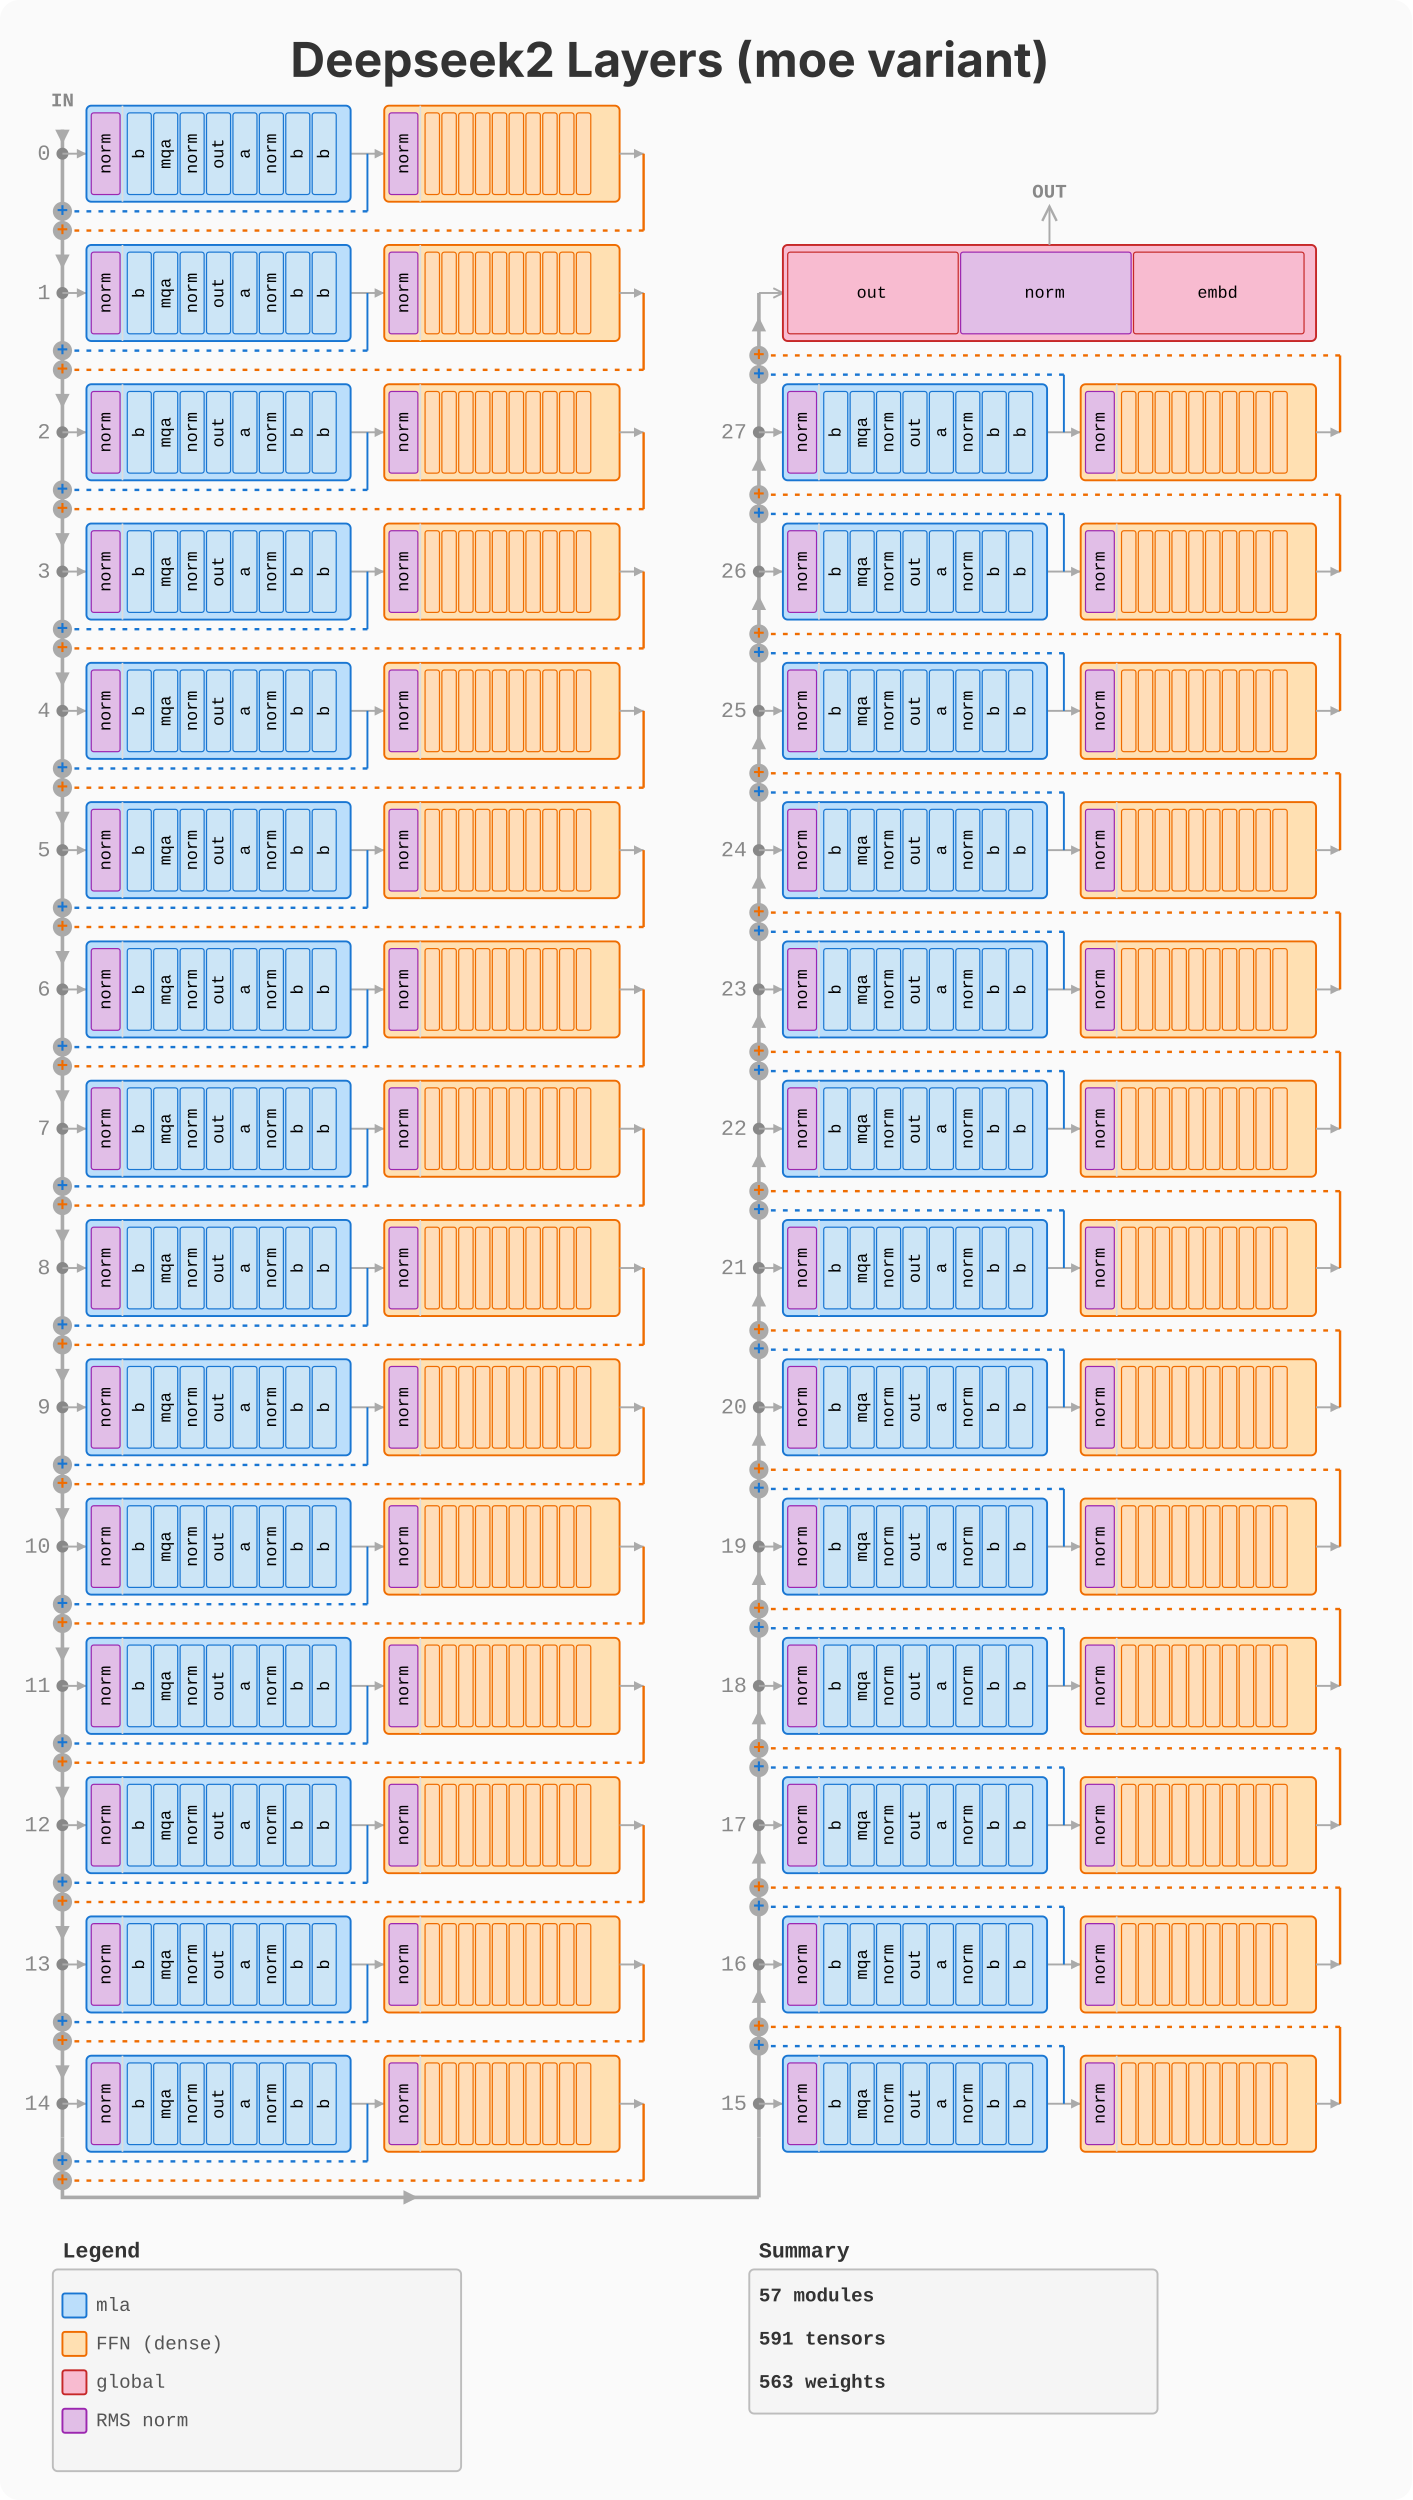
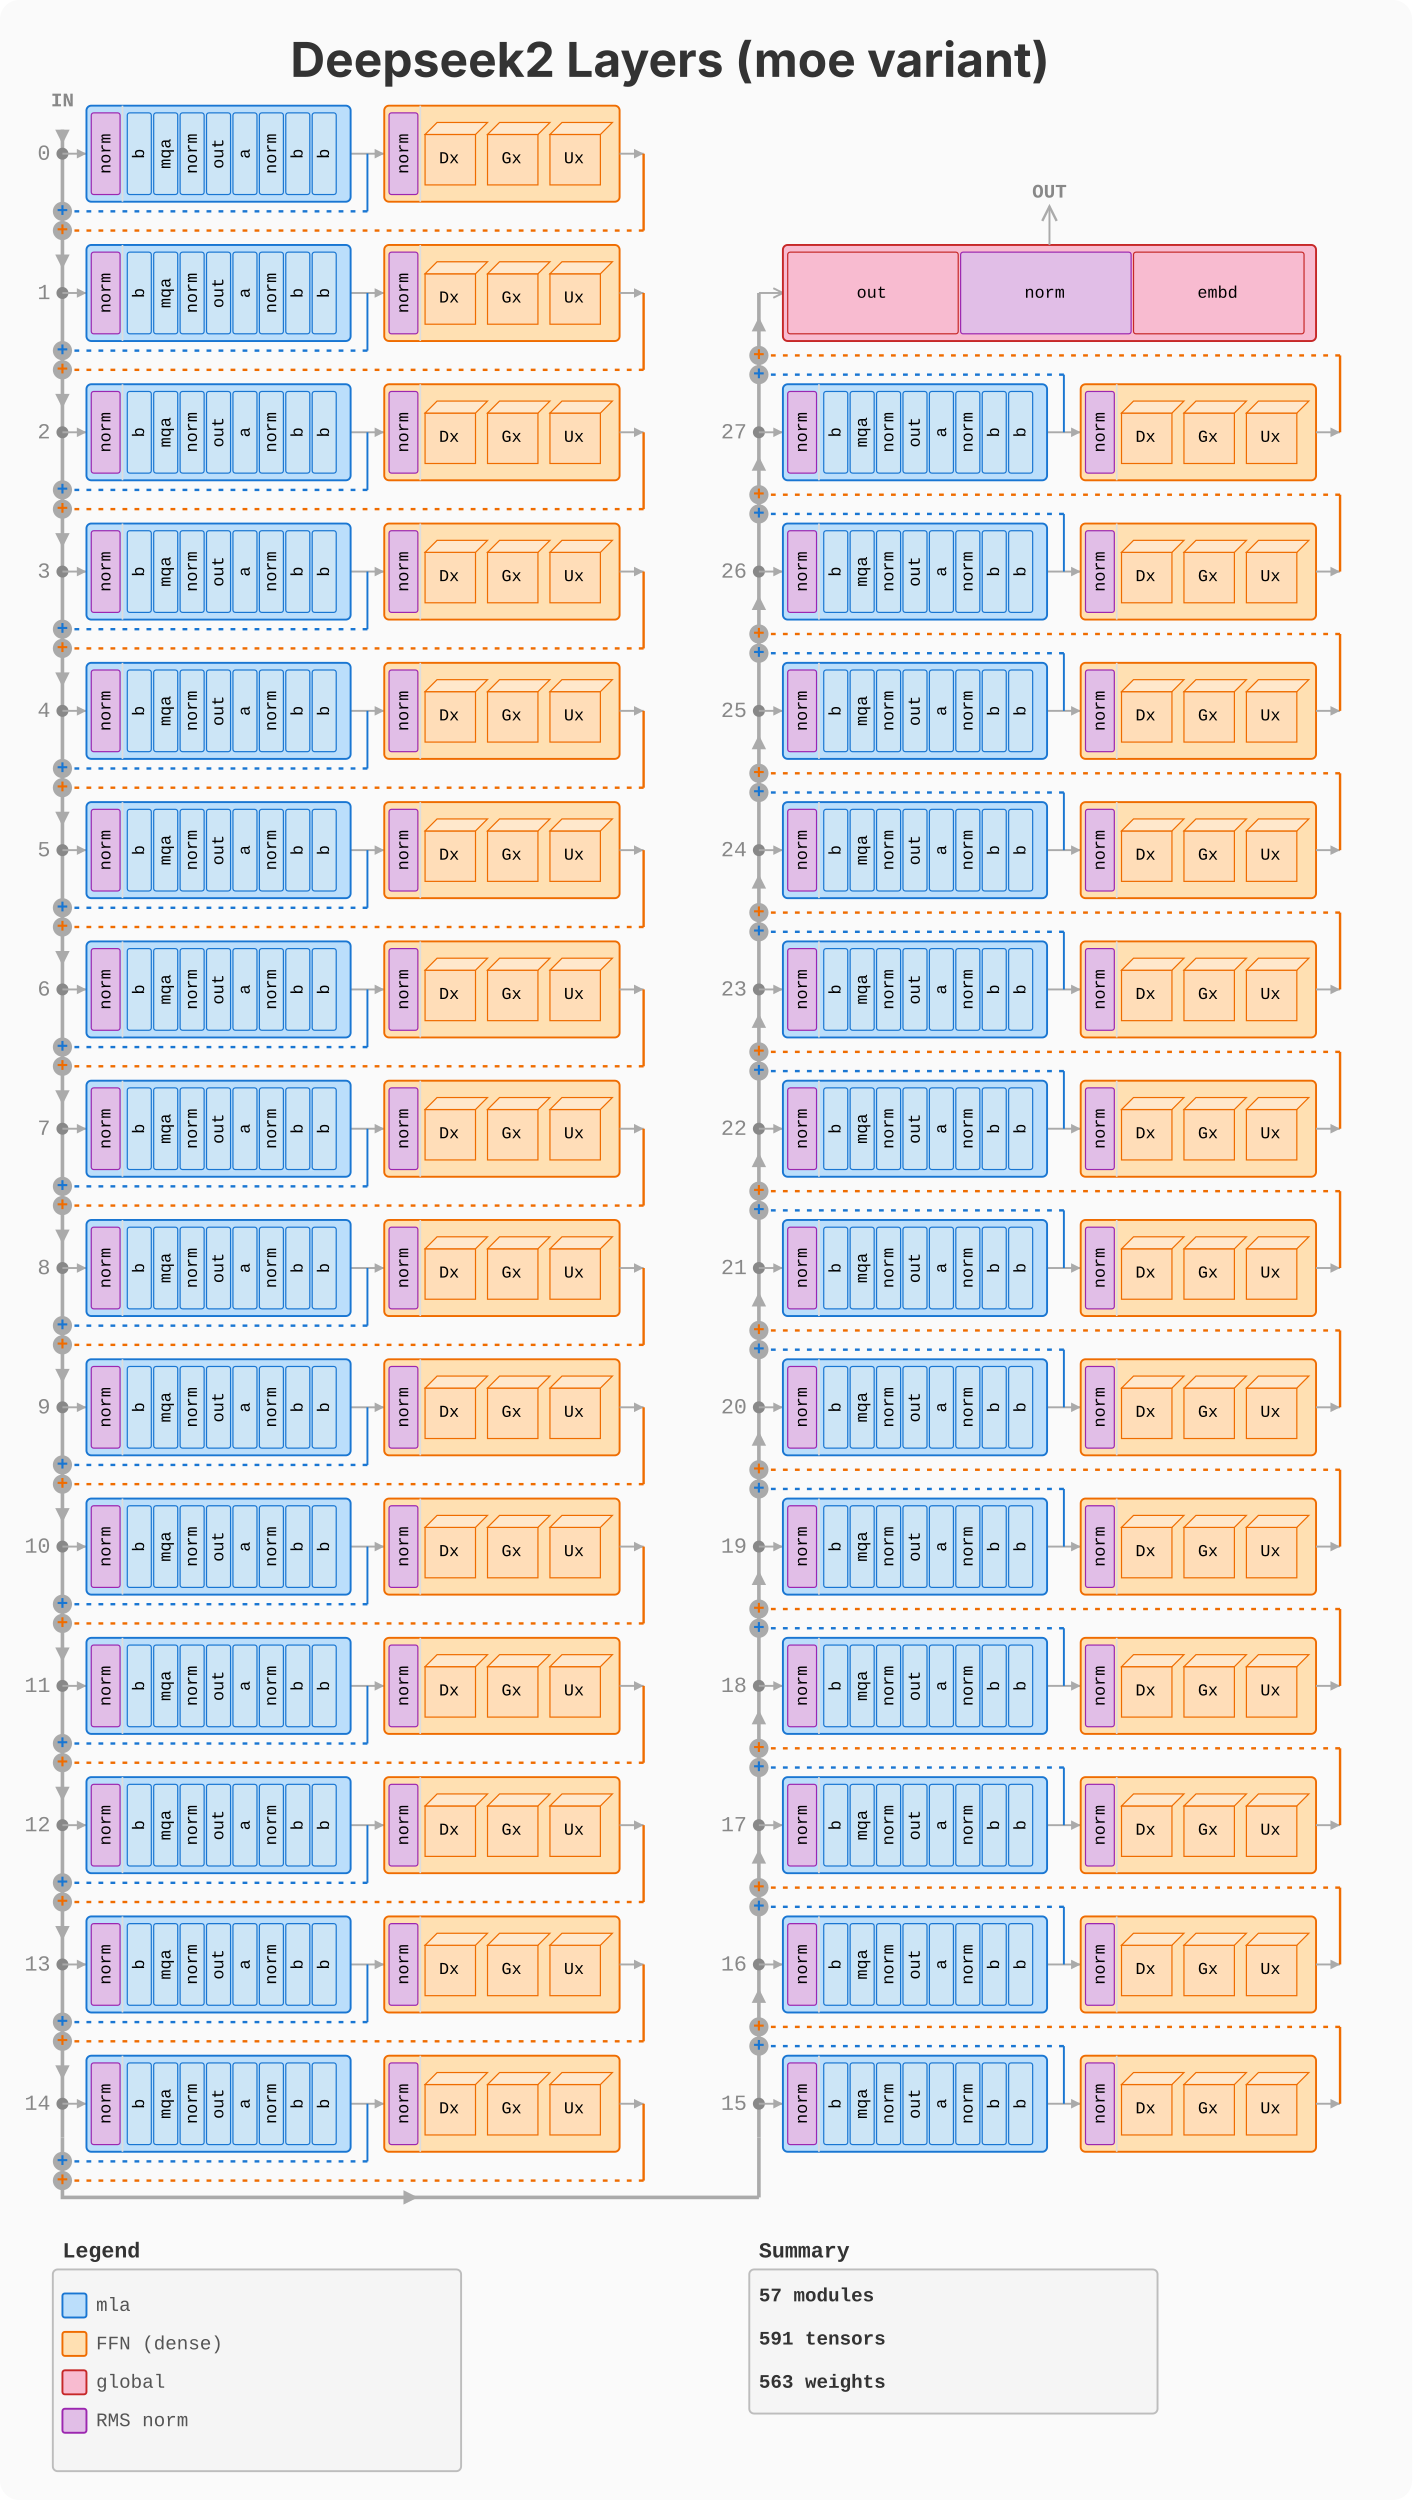
<svg xmlns="http://www.w3.org/2000/svg" viewBox="0 0 588 1041">
  <style>
  text { font-family: 'Courier New', monospace; }
  .title { font-size: 20px; font-weight: bold; fill: #333333; font-family: system-ui, -apple-system, sans-serif; }
  .hdr   { font-size: 9px; font-weight: bold; fill: #333333; text-anchor: middle; dominant-baseline: middle; }
  .lbl   { font-size: 9px; fill: #888888; text-anchor: end; dominant-baseline: middle; }
  .tlbl  { font-size: 7px; fill: #000000; text-anchor: middle; dominant-baseline: middle; }
  .io    { font-size: 8px; font-weight: bold; fill: #888888; text-anchor: middle; dominant-baseline: middle; }
  .gtxt  { font-size: 9px; text-anchor: middle; dominant-baseline: middle; }
  .ltxt  { font-size: 8px; fill: #555555; dominant-baseline: middle; }
  .shdr  { font-size: 8px; font-weight: bold; fill: #333333; dominant-baseline: middle; }
  .etxt  { font-size: 6px; fill: #999999; text-anchor: middle; dominant-baseline: hanging; }
</style>
  <defs>
    <linearGradient id="zm_full_attention" x1="0" y1="0" x2="0" y2="1">
      <stop offset="0%%" stop-color="#e3f2fd" />
      <stop offset="100%%" stop-color="#bbdefb" />
    </linearGradient>
    <linearGradient id="zm_swa" x1="0" y1="0" x2="0" y2="1">
      <stop offset="0%%" stop-color="#e8f5e9" />
      <stop offset="100%%" stop-color="#c8e6c9" />
    </linearGradient>
    <linearGradient id="zm_recurrent" x1="0" y1="0" x2="0" y2="1">
      <stop offset="0%%" stop-color="#e8f5e9" />
      <stop offset="100%%" stop-color="#c8e6c9" />
    </linearGradient>
    <linearGradient id="zm_ffn" x1="0" y1="0" x2="0" y2="1">
      <stop offset="0%%" stop-color="#fff3e0" />
      <stop offset="100%%" stop-color="#ffe0b2" />
    </linearGradient>
    <linearGradient id="zm_global" x1="0" y1="0" x2="0" y2="1">
      <stop offset="0%%" stop-color="#fce4ec" />
      <stop offset="100%%" stop-color="#f8bbd0" />
    </linearGradient>
    <symbol id="blk-mla" overflow="visible">
      <rect x="0" y="0" width="110" height="40" fill="url(#zm_full_attention)" stroke="#1976D2" stroke-width="0.8" rx="2" />
      <rect x="2" y="3" width="12" height="34" fill="#e1bee7" stroke="#9C27B0" stroke-width="0.5" rx="1" />
      <text class="tlbl" x="8" y="20" transform="rotate(-90,8,20)">norm</text>
      <line x1="15" y1="0" x2="15" y2="40" stroke="#DDDDDD" stroke-width="0.7" />
      <rect x="17" y="3" width="10" height="34" fill="#cce5f6" stroke="#1976D2" stroke-width="0.5" rx="1" />
      <text class="tlbl" x="22" y="20" transform="rotate(-90,22,20)">b</text>
      <rect x="28" y="3" width="10" height="34" fill="#cce5f6" stroke="#1976D2" stroke-width="0.5" rx="1" />
      <text class="tlbl" x="33" y="20" transform="rotate(-90,33,20)">mqa</text>
      <rect x="39" y="3" width="10" height="34" fill="#cce5f6" stroke="#1976D2" stroke-width="0.5" rx="1" />
      <text class="tlbl" x="44" y="20" transform="rotate(-90,44,20)">norm</text>
      <rect x="50" y="3" width="10" height="34" fill="#cce5f6" stroke="#1976D2" stroke-width="0.5" rx="1" />
      <text class="tlbl" x="55" y="20" transform="rotate(-90,55,20)">out</text>
      <rect x="61" y="3" width="10" height="34" fill="#cce5f6" stroke="#1976D2" stroke-width="0.5" rx="1" />
      <text class="tlbl" x="66" y="20" transform="rotate(-90,66,20)">a</text>
      <rect x="72" y="3" width="10" height="34" fill="#cce5f6" stroke="#1976D2" stroke-width="0.5" rx="1" />
      <text class="tlbl" x="77" y="20" transform="rotate(-90,77,20)">norm</text>
      <rect x="83" y="3" width="10" height="34" fill="#cce5f6" stroke="#1976D2" stroke-width="0.5" rx="1" />
      <text class="tlbl" x="88" y="20" transform="rotate(-90,88,20)">b</text>
      <rect x="94" y="3" width="10" height="34" fill="#cce5f6" stroke="#1976D2" stroke-width="0.5" rx="1" />
      <text class="tlbl" x="99" y="20" transform="rotate(-90,99,20)">b</text>
    </symbol>
    <symbol id="blk-mla-desc" overflow="visible">
      <use href="#blk-mla" />
      <line x1="117" y1="20" x2="117" y2="44" stroke="#1976D2" stroke-width="0.8" />
      <path d="M 117,44 L -10,44" fill="none" stroke="#1976D2" stroke-width="1.0" stroke-dasharray="2,3" />
      <circle cx="-10" cy="44" r="4" fill="#AAAAAA" />
      <text x="-10" y="44" text-anchor="middle" dominant-baseline="central" font-size="8" font-weight="bold" fill="#1976D2">+</text>
    </symbol>
    <symbol id="blk-mla-asc" overflow="visible">
      <use href="#blk-mla" />
      <line x1="117" y1="20" x2="117" y2="-4" stroke="#1976D2" stroke-width="0.8" />
      <path d="M 117,-4 L -10,-4" fill="none" stroke="#1976D2" stroke-width="1.0" stroke-dasharray="2,3" />
      <circle cx="-10" cy="-4" r="4" fill="#AAAAAA" />
      <text x="-10" y="-4" text-anchor="middle" dominant-baseline="central" font-size="8" font-weight="bold" fill="#1976D2">+</text>
    </symbol>
    <symbol id="ffn-moe" overflow="visible">
      <rect x="0" y="0" width="98" height="40" fill="url(#zm_ffn)" stroke="#EF6C00" stroke-width="0.8" rx="2" />
      <rect x="2" y="3" width="12" height="34" fill="#e1bee7" stroke="#9C27B0" stroke-width="0.5" rx="1" />
      <text class="tlbl" x="8" y="20" transform="rotate(-90,8,20)">norm</text>
      <line x1="15" y1="0" x2="15" y2="40" stroke="#DDDDDD" stroke-width="0.7" />
-       <rect x="17" y="3" width="6" height="34" fill="#ffddb8" stroke="#EF6C00" stroke-width="0.5" rx="1" />
-       <rect x="24" y="3" width="6" height="34" fill="#ffddb8" stroke="#EF6C00" stroke-width="0.5" rx="1" />
-       <rect x="31" y="3" width="6" height="34" fill="#ffddb8" stroke="#EF6C00" stroke-width="0.5" rx="1" />
-       <rect x="38" y="3" width="6" height="34" fill="#ffddb8" stroke="#EF6C00" stroke-width="0.5" rx="1" />
-       <rect x="45" y="3" width="6" height="34" fill="#ffddb8" stroke="#EF6C00" stroke-width="0.5" rx="1" />
-       <rect x="52" y="3" width="6" height="34" fill="#ffddb8" stroke="#EF6C00" stroke-width="0.5" rx="1" />
-       <rect x="59" y="3" width="6" height="34" fill="#ffddb8" stroke="#EF6C00" stroke-width="0.5" rx="1" />
-       <rect x="66" y="3" width="6" height="34" fill="#ffddb8" stroke="#EF6C00" stroke-width="0.5" rx="1" />
-       <rect x="73" y="3" width="6" height="34" fill="#ffddb8" stroke="#EF6C00" stroke-width="0.5" rx="1" />
-       <rect x="80" y="3" width="6" height="34" fill="#ffddb8" stroke="#EF6C00" stroke-width="0.5" rx="1" />
+       <rect x="17" y="12" width="21" height="21" fill="#ffddb8" stroke="#EF6C00" stroke-width="0.5" />
+       <polygon points="17,12 22,7 43,7 38,12" fill="#ffe8cc" stroke="#EF6C00" stroke-width="0.5" />
+       <text class="tlbl" x="27" y="22">Dx</text>
+       <rect x="43" y="12" width="21" height="21" fill="#ffddb8" stroke="#EF6C00" stroke-width="0.5" />
+       <polygon points="43,12 48,7 69,7 64,12" fill="#ffe8cc" stroke="#EF6C00" stroke-width="0.5" />
+       <text class="tlbl" x="53" y="22">Gx</text>
+       <rect x="69" y="12" width="21" height="21" fill="#ffddb8" stroke="#EF6C00" stroke-width="0.5" />
+       <polygon points="69,12 74,7 95,7 90,12" fill="#ffe8cc" stroke="#EF6C00" stroke-width="0.5" />
+       <text class="tlbl" x="79" y="22">Ux</text>
      <line x1="98" y1="20" x2="108" y2="20" stroke="#AAAAAA" stroke-width="0.8" />
      <polygon points="104,18 108,20 104,22" fill="#AAAAAA" />
    </symbol>
    <symbol id="ffn-moe-desc" overflow="visible">
      <use href="#ffn-moe" />
      <line x1="108" y1="20" x2="108" y2="52" stroke="#EF6C00" stroke-width="1.0" />
      <path d="M 108,52 L -134,52" fill="none" stroke="#EF6C00" stroke-width="1.0" stroke-dasharray="2,3" />
      <circle cx="-134" cy="52" r="4" fill="#AAAAAA" />
      <text x="-134" y="52" text-anchor="middle" dominant-baseline="central" font-size="8" font-weight="bold" fill="#EF6C00">+</text>
    </symbol>
    <symbol id="ffn-moe-asc" overflow="visible">
      <use href="#ffn-moe" />
      <line x1="108" y1="20" x2="108" y2="-12" stroke="#EF6C00" stroke-width="1.0" />
      <path d="M 108,-12 L -134,-12" fill="none" stroke="#EF6C00" stroke-width="1.0" stroke-dasharray="2,3" />
      <circle cx="-134" cy="-12" r="4" fill="#AAAAAA" />
      <text x="-134" y="-12" text-anchor="middle" dominant-baseline="central" font-size="8" font-weight="bold" fill="#EF6C00">+</text>
    </symbol>
    <symbol id="row-chrome" overflow="visible">
      <circle cx="26" cy="0" r="2.5" fill="#888888" />
      <line x1="26" y1="0" x2="36" y2="0" stroke="#AAAAAA" stroke-width="0.8" />
      <polygon points="32,-2 36,0 32,2" fill="#AAAAAA" />
      <line x1="146" y1="0" x2="160" y2="0" stroke="#AAAAAA" stroke-width="0.8" />
      <polygon points="156,-2 160,0 156,2" fill="#AAAAAA" />
    </symbol>
    <symbol id="global-row" overflow="visible">
      <line x1="26" y1="0" x2="36" y2="0" stroke="#AAAAAA" stroke-width="0.8" />
      <polyline points="32,-2 36,0 32,2" fill="none" stroke="#AAAAAA" stroke-width="0.8" />
      <rect x="36" y="-20" width="222" height="40" fill="url(#zm_global)" stroke="#C62828" stroke-width="0.8" rx="2" />
      <rect x="38" y="-17" width="71" height="34" fill="#f8bbd0" stroke="#C62828" stroke-width="0.5" rx="1" />
      <text class="tlbl" x="73" y="0">out</text>
      <rect x="110" y="-17" width="71" height="34" fill="#e1bee7" stroke="#9C27B0" stroke-width="0.5" rx="1" />
      <text class="tlbl" x="145" y="0">norm</text>
      <rect x="182" y="-17" width="71" height="34" fill="#f8bbd0" stroke="#C62828" stroke-width="0.5" rx="1" />
      <text class="tlbl" x="217" y="0">embd</text>
      <line x1="147" y1="-20" x2="147" y2="-36" stroke="#AAAAAA" stroke-width="0.8" />
      <polyline points="144,-30 147,-36 150,-30" fill="none" stroke="#AAAAAA" stroke-width="1" />
      <text class="io" x="147" y="-42">OUT</text>
    </symbol>
    <symbol id="legend" overflow="visible">
      <text style="font-size:9px;font-weight:bold;fill:#333333;font-family:'Courier New',monospace" x="4" y="-5">Legend</text>
      <rect width="170" height="84" fill="#f5f5f5" stroke="#bdbdbd" stroke-width="0.8" rx="2" />
      <rect x="4" y="10" width="10" height="10" fill="url(#zm_full_attention)" stroke="#1976D2" stroke-width="0.8" rx="1" />
      <text class="ltxt" x="18" y="15">mla</text>
      <rect x="4" y="26" width="10" height="10" fill="url(#zm_ffn)" stroke="#EF6C00" stroke-width="0.8" rx="1" />
      <text class="ltxt" x="18" y="31">FFN (dense)</text>
      <rect x="4" y="42" width="10" height="10" fill="url(#zm_global)" stroke="#C62828" stroke-width="0.8" rx="1" />
      <text class="ltxt" x="18" y="47">global</text>
      <rect x="4" y="58" width="10" height="10" fill="#e1bee7" stroke="#9C27B0" stroke-width="0.8" rx="1" />
      <text class="ltxt" x="18" y="63">RMS norm</text>
    </symbol>
    <symbol id="summary" overflow="visible">
      <text style="font-size:9px;font-weight:bold;fill:#333333;font-family:'Courier New',monospace" x="4" y="-5">Summary</text>
      <rect width="170" height="60" fill="#f5f5f5" stroke="#bdbdbd" stroke-width="0.8" rx="2" />
      <text class="shdr" x="4" y="11">57 modules</text>
      <text class="shdr" x="4" y="29">591 tensors</text>
      <text class="shdr" x="4" y="47">563 weights</text>
    </symbol>
  </defs>
  <rect width="588" height="1041" fill="#fafafa" rx="8" />
  <text class="title" x="279" y="32" text-anchor="middle">Deepseek2 Layers (moe variant)</text>
  <line x1="26" y1="54" x2="26" y2="890" stroke="#AAAAAA" stroke-width="1.5" />
  <text class="io" x="26" y="42">IN</text>
  <polygon points="23,54 26,60 29,54" fill="#AAAAAA" />
  <path d="M 26,890 L 26,915 L 316,915" fill="none" stroke="#AAAAAA" stroke-width="1.5" />
  <polygon points="168,912 174,915 168,918" fill="#AAAAAA" />
  <line x1="316" y1="915" x2="316" y2="890" stroke="#AAAAAA" stroke-width="1.5" />
  <line x1="316" y1="890" x2="316" y2="122" stroke="#AAAAAA" stroke-width="1.5" />
  <use href="#row-chrome" transform="translate(0,64)" />
  <text class="lbl" x="21" y="64">0</text>
  <use href="#blk-mla-desc" transform="translate(36,44)" />
  <use href="#ffn-moe-desc" transform="translate(160,44)" />
  <polygon points="23,106 26,112 29,106" fill="#AAAAAA" />
  <use href="#row-chrome" transform="translate(0,122)" />
  <text class="lbl" x="21" y="122">1</text>
  <use href="#blk-mla-desc" transform="translate(36,102)" />
  <use href="#ffn-moe-desc" transform="translate(160,102)" />
  <polygon points="23,164 26,170 29,164" fill="#AAAAAA" />
  <use href="#row-chrome" transform="translate(0,180)" />
  <text class="lbl" x="21" y="180">2</text>
  <use href="#blk-mla-desc" transform="translate(36,160)" />
  <use href="#ffn-moe-desc" transform="translate(160,160)" />
  <polygon points="23,222 26,228 29,222" fill="#AAAAAA" />
  <use href="#row-chrome" transform="translate(0,238)" />
  <text class="lbl" x="21" y="238">3</text>
  <use href="#blk-mla-desc" transform="translate(36,218)" />
  <use href="#ffn-moe-desc" transform="translate(160,218)" />
  <polygon points="23,280 26,286 29,280" fill="#AAAAAA" />
  <use href="#row-chrome" transform="translate(0,296)" />
  <text class="lbl" x="21" y="296">4</text>
  <use href="#blk-mla-desc" transform="translate(36,276)" />
  <use href="#ffn-moe-desc" transform="translate(160,276)" />
  <polygon points="23,338 26,344 29,338" fill="#AAAAAA" />
  <use href="#row-chrome" transform="translate(0,354)" />
  <text class="lbl" x="21" y="354">5</text>
  <use href="#blk-mla-desc" transform="translate(36,334)" />
  <use href="#ffn-moe-desc" transform="translate(160,334)" />
  <polygon points="23,396 26,402 29,396" fill="#AAAAAA" />
  <use href="#row-chrome" transform="translate(0,412)" />
  <text class="lbl" x="21" y="412">6</text>
  <use href="#blk-mla-desc" transform="translate(36,392)" />
  <use href="#ffn-moe-desc" transform="translate(160,392)" />
  <polygon points="23,454 26,460 29,454" fill="#AAAAAA" />
  <use href="#row-chrome" transform="translate(0,470)" />
  <text class="lbl" x="21" y="470">7</text>
  <use href="#blk-mla-desc" transform="translate(36,450)" />
  <use href="#ffn-moe-desc" transform="translate(160,450)" />
  <polygon points="23,512 26,518 29,512" fill="#AAAAAA" />
  <use href="#row-chrome" transform="translate(0,528)" />
  <text class="lbl" x="21" y="528">8</text>
  <use href="#blk-mla-desc" transform="translate(36,508)" />
  <use href="#ffn-moe-desc" transform="translate(160,508)" />
  <polygon points="23,570 26,576 29,570" fill="#AAAAAA" />
  <use href="#row-chrome" transform="translate(0,586)" />
  <text class="lbl" x="21" y="586">9</text>
  <use href="#blk-mla-desc" transform="translate(36,566)" />
  <use href="#ffn-moe-desc" transform="translate(160,566)" />
  <polygon points="23,628 26,634 29,628" fill="#AAAAAA" />
  <use href="#row-chrome" transform="translate(0,644)" />
  <text class="lbl" x="21" y="644">10</text>
  <use href="#blk-mla-desc" transform="translate(36,624)" />
  <use href="#ffn-moe-desc" transform="translate(160,624)" />
  <polygon points="23,686 26,692 29,686" fill="#AAAAAA" />
  <use href="#row-chrome" transform="translate(0,702)" />
  <text class="lbl" x="21" y="702">11</text>
  <use href="#blk-mla-desc" transform="translate(36,682)" />
  <use href="#ffn-moe-desc" transform="translate(160,682)" />
  <polygon points="23,744 26,750 29,744" fill="#AAAAAA" />
  <use href="#row-chrome" transform="translate(0,760)" />
  <text class="lbl" x="21" y="760">12</text>
  <use href="#blk-mla-desc" transform="translate(36,740)" />
  <use href="#ffn-moe-desc" transform="translate(160,740)" />
  <polygon points="23,802 26,808 29,802" fill="#AAAAAA" />
  <use href="#row-chrome" transform="translate(0,818)" />
  <text class="lbl" x="21" y="818">13</text>
  <use href="#blk-mla-desc" transform="translate(36,798)" />
  <use href="#ffn-moe-desc" transform="translate(160,798)" />
  <polygon points="23,860 26,866 29,860" fill="#AAAAAA" />
  <use href="#row-chrome" transform="translate(0,876)" />
  <text class="lbl" x="21" y="876">14</text>
  <use href="#blk-mla-desc" transform="translate(36,856)" />
  <use href="#ffn-moe-desc" transform="translate(160,856)" />
  <use href="#row-chrome" transform="translate(290,876)" />
  <text class="lbl" x="311" y="876">15</text>
  <use href="#blk-mla-asc" transform="translate(326,856)" />
  <use href="#ffn-moe-asc" transform="translate(450,856)" />
  <polygon points="313,834 316,828 319,834" fill="#AAAAAA" />
  <use href="#row-chrome" transform="translate(290,818)" />
  <text class="lbl" x="311" y="818">16</text>
  <use href="#blk-mla-asc" transform="translate(326,798)" />
  <use href="#ffn-moe-asc" transform="translate(450,798)" />
  <polygon points="313,776 316,770 319,776" fill="#AAAAAA" />
  <use href="#row-chrome" transform="translate(290,760)" />
  <text class="lbl" x="311" y="760">17</text>
  <use href="#blk-mla-asc" transform="translate(326,740)" />
  <use href="#ffn-moe-asc" transform="translate(450,740)" />
  <polygon points="313,718 316,712 319,718" fill="#AAAAAA" />
  <use href="#row-chrome" transform="translate(290,702)" />
  <text class="lbl" x="311" y="702">18</text>
  <use href="#blk-mla-asc" transform="translate(326,682)" />
  <use href="#ffn-moe-asc" transform="translate(450,682)" />
  <polygon points="313,660 316,654 319,660" fill="#AAAAAA" />
  <use href="#row-chrome" transform="translate(290,644)" />
  <text class="lbl" x="311" y="644">19</text>
  <use href="#blk-mla-asc" transform="translate(326,624)" />
  <use href="#ffn-moe-asc" transform="translate(450,624)" />
  <polygon points="313,602 316,596 319,602" fill="#AAAAAA" />
  <use href="#row-chrome" transform="translate(290,586)" />
  <text class="lbl" x="311" y="586">20</text>
  <use href="#blk-mla-asc" transform="translate(326,566)" />
  <use href="#ffn-moe-asc" transform="translate(450,566)" />
  <polygon points="313,544 316,538 319,544" fill="#AAAAAA" />
  <use href="#row-chrome" transform="translate(290,528)" />
  <text class="lbl" x="311" y="528">21</text>
  <use href="#blk-mla-asc" transform="translate(326,508)" />
  <use href="#ffn-moe-asc" transform="translate(450,508)" />
  <polygon points="313,486 316,480 319,486" fill="#AAAAAA" />
  <use href="#row-chrome" transform="translate(290,470)" />
  <text class="lbl" x="311" y="470">22</text>
  <use href="#blk-mla-asc" transform="translate(326,450)" />
  <use href="#ffn-moe-asc" transform="translate(450,450)" />
  <polygon points="313,428 316,422 319,428" fill="#AAAAAA" />
  <use href="#row-chrome" transform="translate(290,412)" />
  <text class="lbl" x="311" y="412">23</text>
  <use href="#blk-mla-asc" transform="translate(326,392)" />
  <use href="#ffn-moe-asc" transform="translate(450,392)" />
  <polygon points="313,370 316,364 319,370" fill="#AAAAAA" />
  <use href="#row-chrome" transform="translate(290,354)" />
  <text class="lbl" x="311" y="354">24</text>
  <use href="#blk-mla-asc" transform="translate(326,334)" />
  <use href="#ffn-moe-asc" transform="translate(450,334)" />
  <polygon points="313,312 316,306 319,312" fill="#AAAAAA" />
  <use href="#row-chrome" transform="translate(290,296)" />
  <text class="lbl" x="311" y="296">25</text>
  <use href="#blk-mla-asc" transform="translate(326,276)" />
  <use href="#ffn-moe-asc" transform="translate(450,276)" />
  <polygon points="313,254 316,248 319,254" fill="#AAAAAA" />
  <use href="#row-chrome" transform="translate(290,238)" />
  <text class="lbl" x="311" y="238">26</text>
  <use href="#blk-mla-asc" transform="translate(326,218)" />
  <use href="#ffn-moe-asc" transform="translate(450,218)" />
  <polygon points="313,196 316,190 319,196" fill="#AAAAAA" />
  <use href="#row-chrome" transform="translate(290,180)" />
  <text class="lbl" x="311" y="180">27</text>
  <use href="#blk-mla-asc" transform="translate(326,160)" />
  <use href="#ffn-moe-asc" transform="translate(450,160)" />
  <polygon points="313,138 316,132 319,138" fill="#AAAAAA" />
  <use href="#global-row" transform="translate(290,122)" />
  <use href="#legend" transform="translate(22,945)" />
  <use href="#summary" transform="translate(312,945)" />
</svg>
